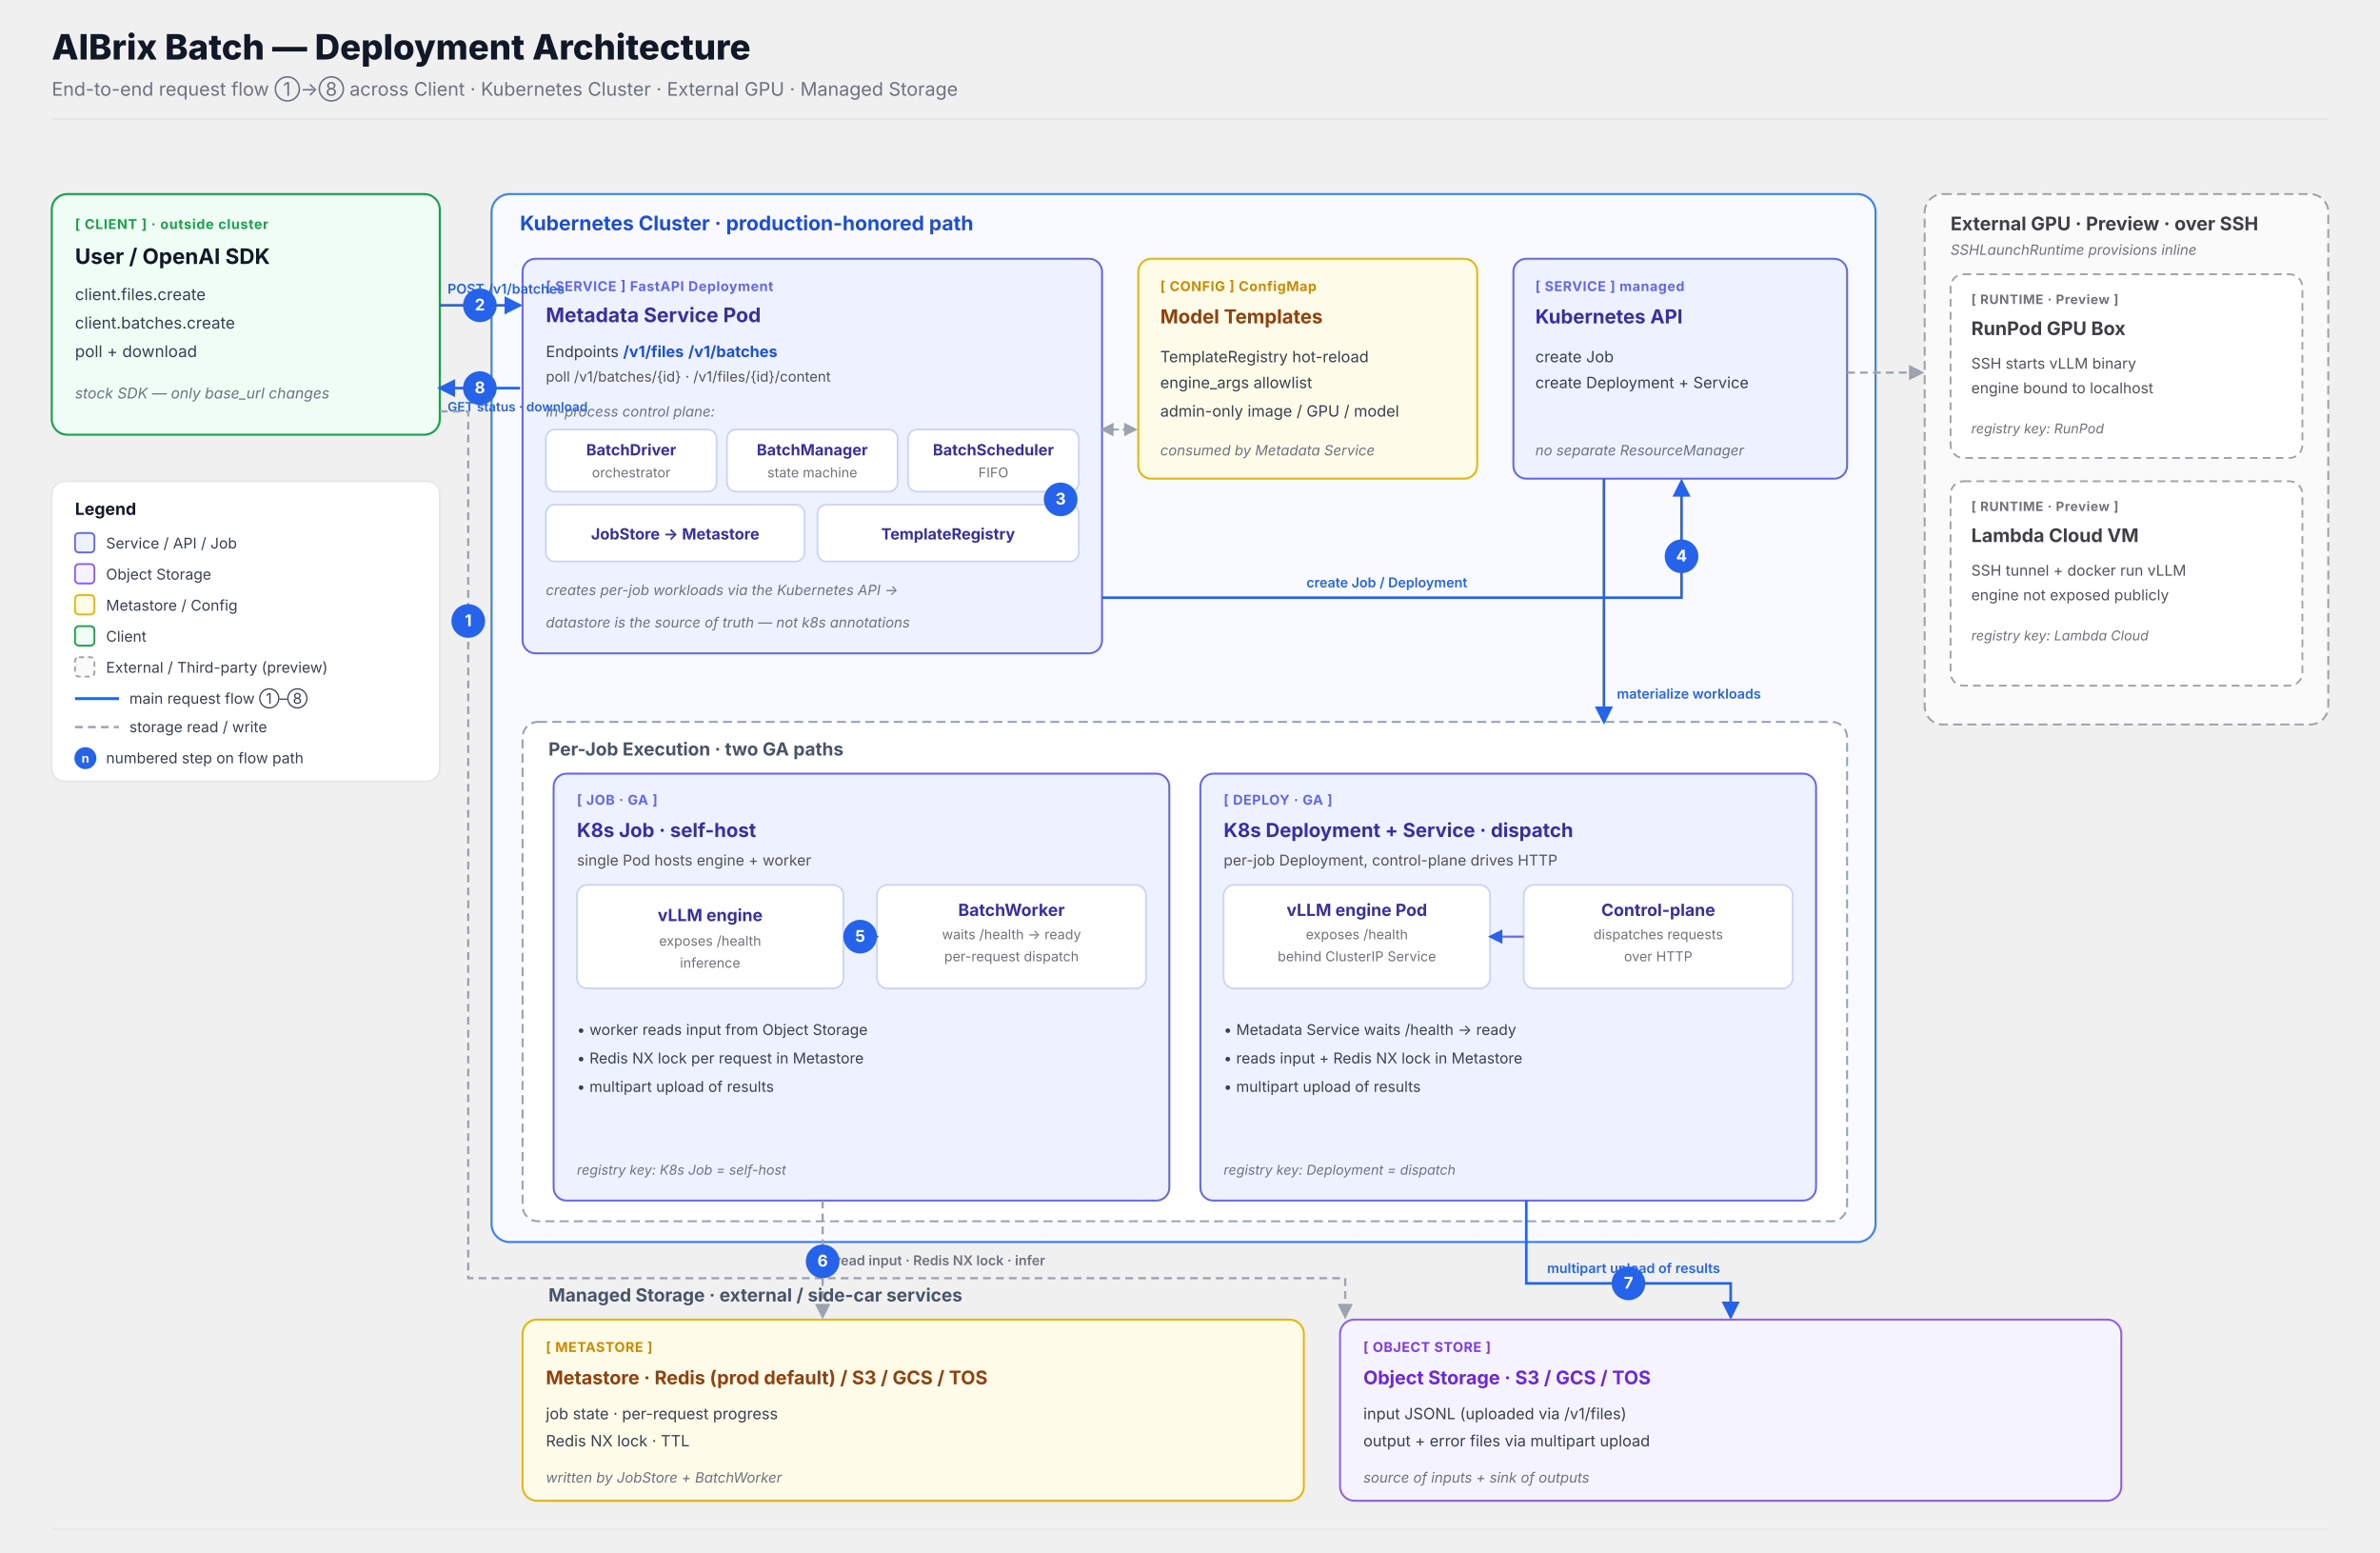
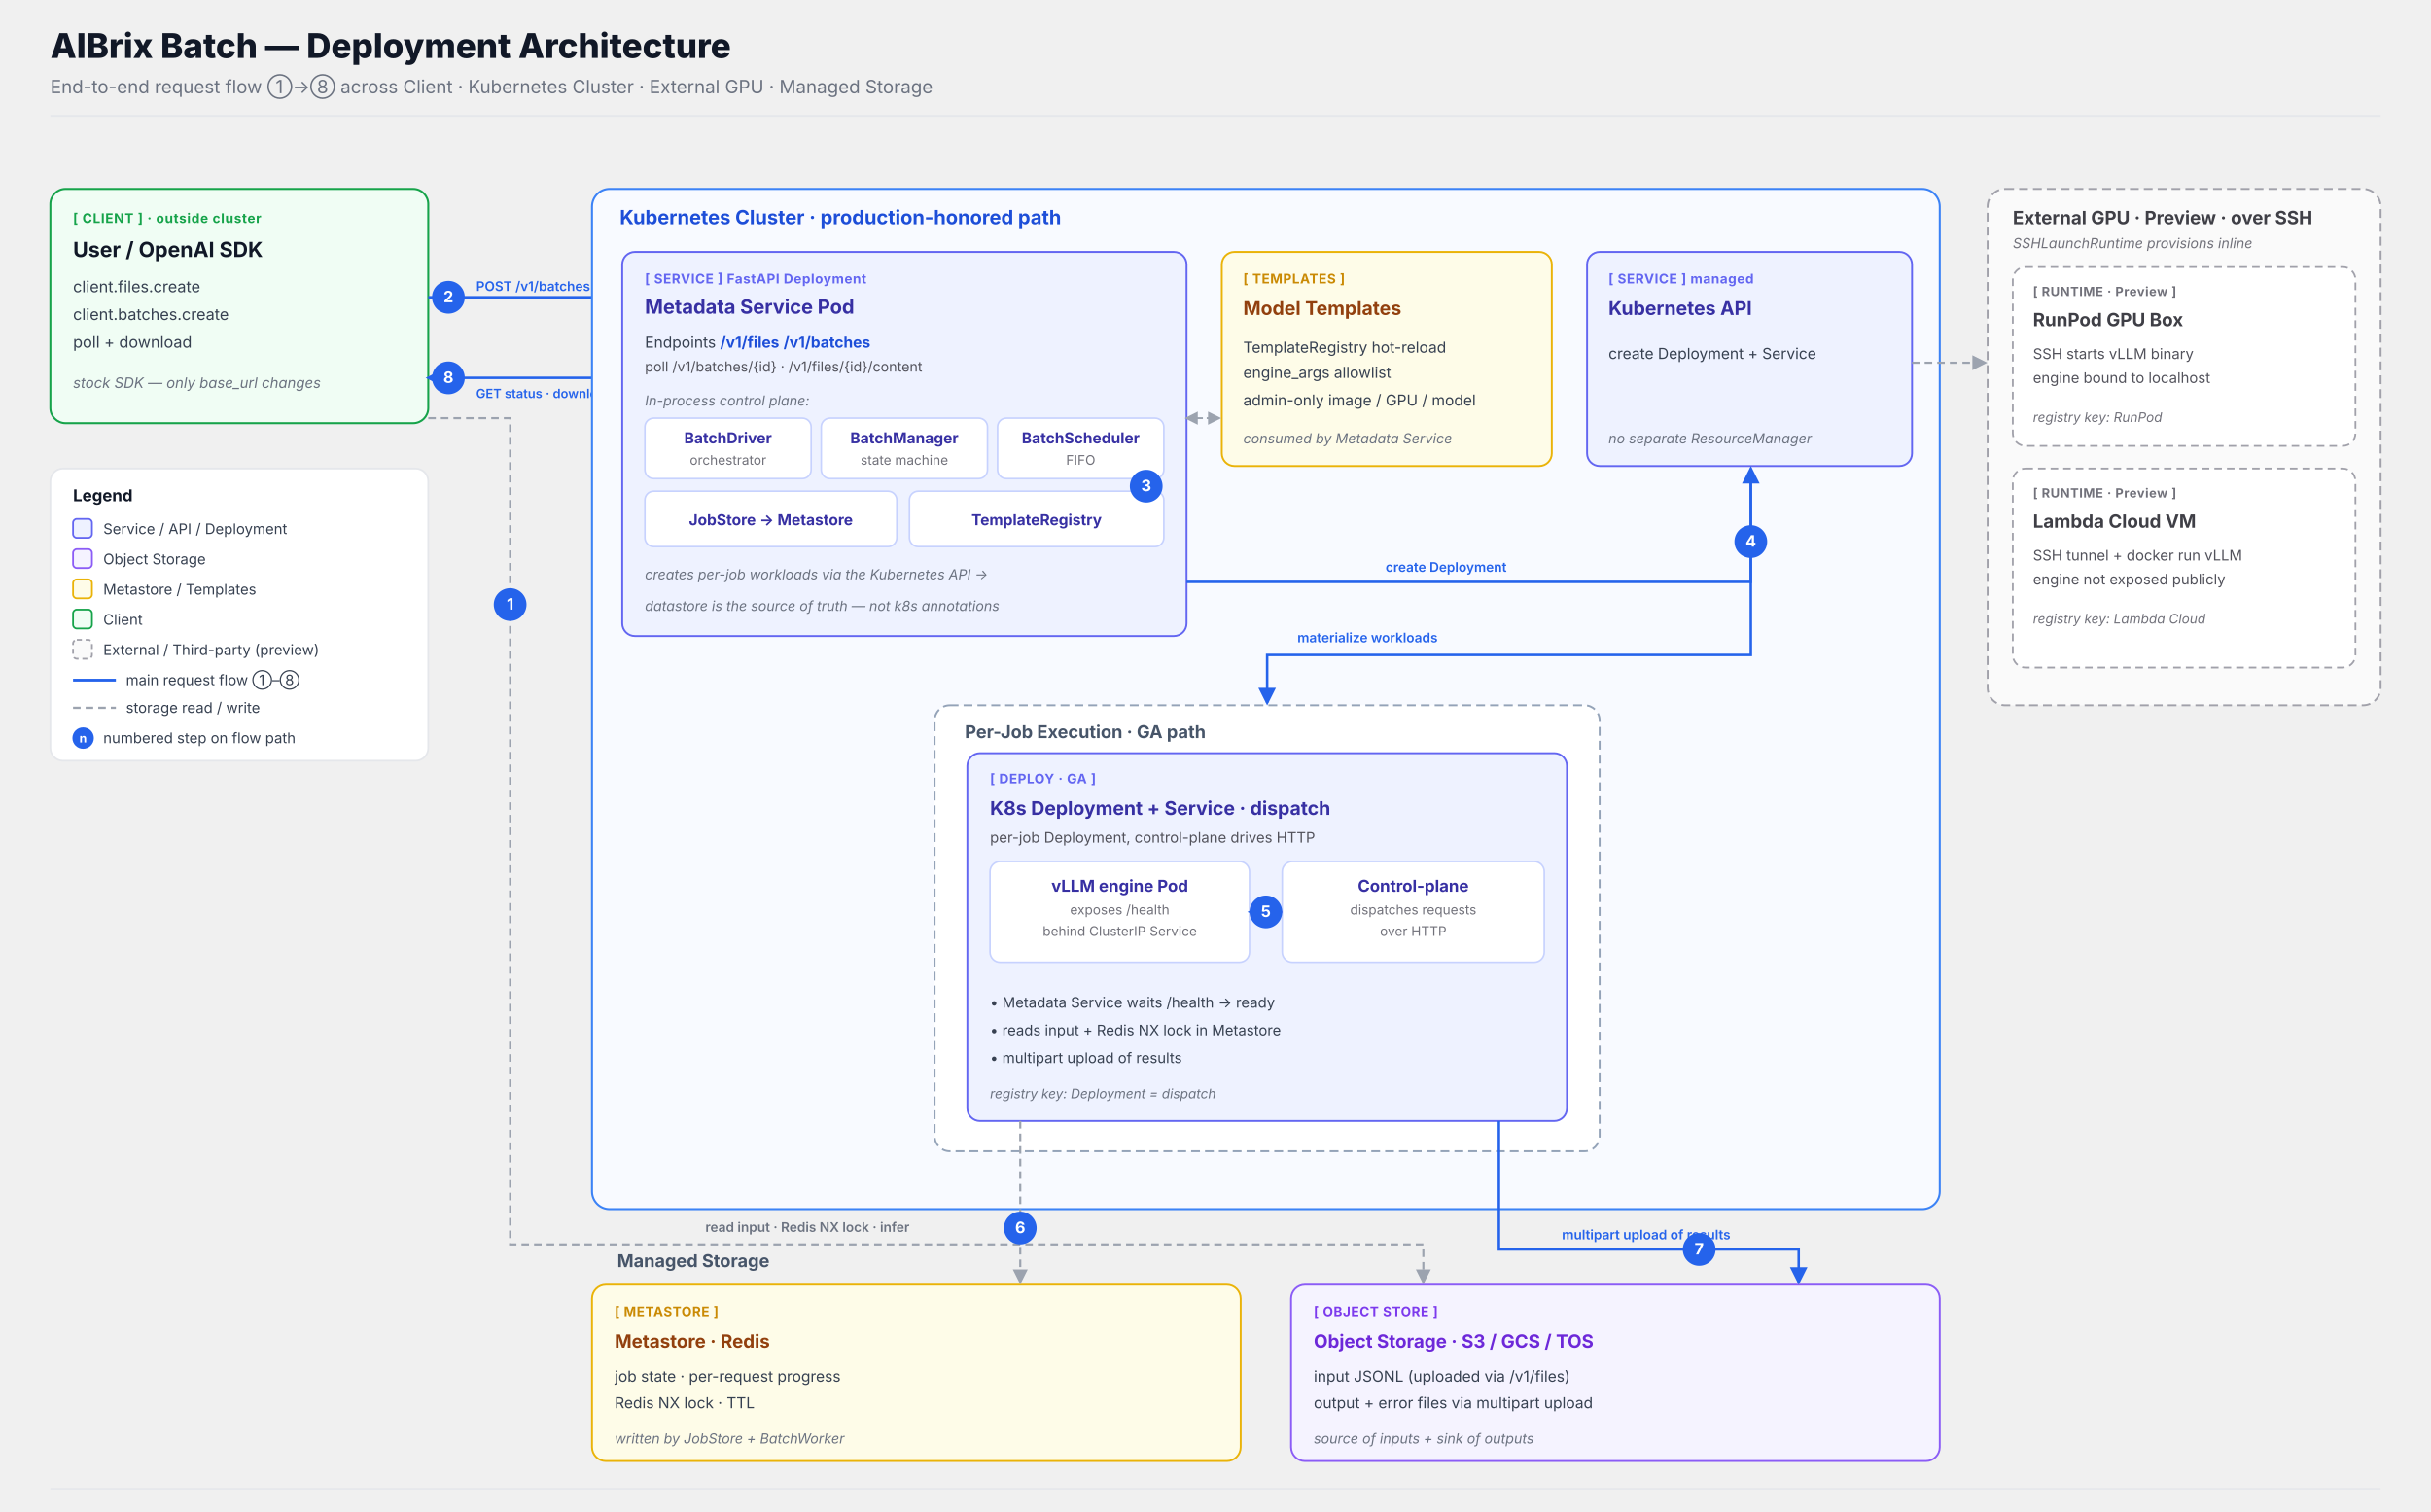
- <svg xmlns="http://www.w3.org/2000/svg" viewBox="0 0 1840 1200" role="img" font-family="ui-sans-serif, system-ui, -apple-system, Segoe UI, sans-serif">
+ <svg xmlns="http://www.w3.org/2000/svg" viewBox="0 0 1930 1200" role="img" font-family="ui-sans-serif, system-ui, -apple-system, Segoe UI, sans-serif">
  <defs>
    <marker id="mb" viewBox="0 0 10 10" refX="8.5" refY="5" markerWidth="7" markerHeight="7" orient="auto-start-reverse">
      <path d="M0,0 L10,5 L0,10 z" fill="#2563eb" />
    </marker>
    <marker id="mg" viewBox="0 0 10 10" refX="8.5" refY="5" markerWidth="7" markerHeight="7" orient="auto-start-reverse">
      <path d="M0,0 L10,5 L0,10 z" fill="#9ca3af" />
    </marker>
  </defs>
  <text x="40" y="46" font-size="27" font-weight="800" fill="#111827">AIBrix Batch — Deployment Architecture</text>
  <text x="40" y="74" font-size="14.5" fill="#6b7280">End-to-end request flow ①→⑧ across Client · Kubernetes Cluster · External GPU · Managed Storage</text>
-   <line x1="40" y1="92" x2="1800" y2="92" stroke="#e5e7eb" stroke-width="1.5" />
-   <rect x="380" y="150" width="1070" height="810" rx="14" fill="#f8faff" stroke="#3b82f6" stroke-width="1.6" />
-   <text x="402" y="178" font-size="15.5" font-weight="700" fill="#1d4ed8">Kubernetes Cluster · production-honored path</text>
-   <rect x="1488" y="150" width="312" height="410" rx="14" fill="#fafafa" stroke="#a1a1aa" stroke-width="1.5" stroke-dasharray="7 4" />
-   <text x="1508" y="178" font-size="14.5" font-weight="700" fill="#3f3f46">External GPU · Preview · over SSH</text>
-   <text x="1508" y="197" font-size="11" font-style="italic" fill="#71717a">SSHLaunchRuntime provisions inline</text>
+   <line x1="40" y1="92" x2="1890" y2="92" stroke="#e5e7eb" stroke-width="1.5" />
  <rect x="40" y="150" width="300" height="186" rx="12" fill="#f0fdf4" stroke="#16a34a" stroke-width="1.6" />
  <text x="58" y="177" font-size="10.5" font-weight="700" letter-spacing="0.5" fill="#16a34a">[ CLIENT ] · outside cluster</text>
  <text x="58" y="204" font-size="16.5" font-weight="700" fill="#111827">User / OpenAI SDK</text>
  <text x="58" y="232" font-size="12.5" fill="#374151">client.files.create</text>
  <text x="58" y="254" font-size="12.5" fill="#374151">client.batches.create</text>
  <text x="58" y="276" font-size="12.5" fill="#374151">poll + download</text>
  <text x="58" y="308" font-size="11.5" font-style="italic" fill="#6b7280">stock SDK — only base_url changes</text>
-   <rect x="404" y="200" width="448" height="305" rx="10" fill="#eef2ff" stroke="#6366f1" stroke-width="1.5" />
-   <text x="422" y="225" font-size="10.5" font-weight="700" letter-spacing="0.4" fill="#6366f1">[ SERVICE ] FastAPI Deployment</text>
-   <text x="422" y="249" font-size="15.5" font-weight="700" fill="#3730a3">Metadata Service Pod</text>
-   <text x="422" y="276" font-size="12" fill="#374151">Endpoints  <tspan font-weight="700" fill="#1d4ed8">/v1/files</tspan>
-     <tspan font-weight="700" fill="#1d4ed8">/v1/batches</tspan>
-   </text>
-   <text x="422" y="295" font-size="11" fill="#52525b">poll /v1/batches/{id} · /v1/files/{id}/content</text>
-   <text x="422" y="322" font-size="11" font-style="italic" fill="#6b7280">In-process control plane:</text>
-   <rect x="422" y="332" width="132" height="48" rx="7" fill="#ffffff" stroke="#c7d2fe" stroke-width="1.3" />
-   <text x="488" y="352" text-anchor="middle" font-size="12" font-weight="700" fill="#3730a3">BatchDriver</text>
-   <text x="488" y="369" text-anchor="middle" font-size="10.5" fill="#71717a">orchestrator</text>
-   <rect x="562" y="332" width="132" height="48" rx="7" fill="#ffffff" stroke="#c7d2fe" stroke-width="1.3" />
-   <text x="628" y="352" text-anchor="middle" font-size="12" font-weight="700" fill="#3730a3">BatchManager</text>
-   <text x="628" y="369" text-anchor="middle" font-size="10.5" fill="#71717a">state machine</text>
-   <rect x="702" y="332" width="132" height="48" rx="7" fill="#ffffff" stroke="#c7d2fe" stroke-width="1.3" />
-   <text x="768" y="352" text-anchor="middle" font-size="12" font-weight="700" fill="#3730a3">BatchScheduler</text>
-   <text x="768" y="369" text-anchor="middle" font-size="10.5" fill="#71717a">FIFO</text>
-   <rect x="422" y="390" width="200" height="44" rx="7" fill="#ffffff" stroke="#c7d2fe" stroke-width="1.3" />
-   <text x="522" y="417" text-anchor="middle" font-size="12" font-weight="700" fill="#3730a3">JobStore → Metastore</text>
-   <rect x="632" y="390" width="202" height="44" rx="7" fill="#ffffff" stroke="#c7d2fe" stroke-width="1.3" />
-   <text x="733" y="417" text-anchor="middle" font-size="12" font-weight="700" fill="#3730a3">TemplateRegistry</text>
-   <text x="422" y="460" font-size="11" font-style="italic" fill="#6b7280">creates per-job workloads via the Kubernetes API →</text>
-   <text x="422" y="485" font-size="11" font-style="italic" fill="#6b7280">datastore is the source of truth — not k8s annotations</text>
-   <rect x="880" y="200" width="262" height="170" rx="10" fill="#fefce8" stroke="#eab308" stroke-width="1.5" />
-   <text x="897" y="225" font-size="10.5" font-weight="700" letter-spacing="0.4" fill="#ca8a04">[ CONFIG ] ConfigMap</text>
-   <text x="897" y="250" font-size="15" font-weight="700" fill="#92400e">Model Templates</text>
-   <text x="897" y="280" font-size="12" fill="#374151">TemplateRegistry hot-reload</text>
-   <text x="897" y="300" font-size="12" fill="#374151">engine_args allowlist</text>
-   <text x="897" y="322" font-size="12" fill="#374151">admin-only image / GPU / model</text>
-   <text x="897" y="352" font-size="11" font-style="italic" fill="#6b7280">consumed by Metadata Service</text>
-   <rect x="1170" y="200" width="258" height="170" rx="10" fill="#eef2ff" stroke="#6366f1" stroke-width="1.5" />
-   <text x="1187" y="225" font-size="10.5" font-weight="700" letter-spacing="0.4" fill="#6366f1">[ SERVICE ] managed</text>
-   <text x="1187" y="250" font-size="15" font-weight="700" fill="#3730a3">Kubernetes API</text>
-   <text x="1187" y="280" font-size="12" fill="#374151">create Job</text>
-   <text x="1187" y="300" font-size="12" fill="#374151">create Deployment + Service</text>
-   <text x="1187" y="352" font-size="11" font-style="italic" fill="#6b7280">no separate ResourceManager</text>
-   <rect x="1508" y="212" width="272" height="142" rx="10" fill="#ffffff" stroke="#a1a1aa" stroke-width="1.4" stroke-dasharray="6 4" />
-   <text x="1524" y="235" font-size="10" font-weight="700" letter-spacing="0.4" fill="#71717a">[ RUNTIME · Preview ]</text>
-   <text x="1524" y="259" font-size="14.5" font-weight="700" fill="#3f3f46">RunPod GPU Box</text>
-   <text x="1524" y="285" font-size="11.5" fill="#52525b">SSH starts vLLM binary</text>
-   <text x="1524" y="304" font-size="11.5" fill="#52525b">engine bound to localhost</text>
-   <text x="1524" y="335" font-size="10.5" font-style="italic" fill="#71717a">registry key: RunPod</text>
-   <rect x="1508" y="372" width="272" height="158" rx="10" fill="#ffffff" stroke="#a1a1aa" stroke-width="1.4" stroke-dasharray="6 4" />
-   <text x="1524" y="395" font-size="10" font-weight="700" letter-spacing="0.4" fill="#71717a">[ RUNTIME · Preview ]</text>
-   <text x="1524" y="419" font-size="14.5" font-weight="700" fill="#3f3f46">Lambda Cloud VM</text>
-   <text x="1524" y="445" font-size="11.5" fill="#52525b">SSH tunnel + docker run vLLM</text>
-   <text x="1524" y="464" font-size="11.5" fill="#52525b">engine not exposed publicly</text>
-   <text x="1524" y="495" font-size="10.5" font-style="italic" fill="#71717a">registry key: Lambda Cloud</text>
-   <rect x="404" y="558" width="1024" height="386" rx="12" fill="#ffffff" stroke="#94a3b8" stroke-width="1.5" stroke-dasharray="7 4" />
-   <text x="424" y="584" font-size="14" font-weight="700" fill="#475569">Per-Job Execution · two GA paths</text>
-   <rect x="428" y="598" width="476" height="330" rx="10" fill="#eef2ff" stroke="#6366f1" stroke-width="1.5" />
-   <text x="446" y="622" font-size="10.5" font-weight="700" letter-spacing="0.4" fill="#6366f1">[ JOB · GA ]</text>
-   <text x="446" y="647" font-size="15" font-weight="700" fill="#3730a3">K8s Job · self-host</text>
-   <text x="446" y="669" font-size="11.5" fill="#52525b">single Pod hosts engine + worker</text>
-   <rect x="446" y="684" width="206" height="80" rx="8" fill="#ffffff" stroke="#c7d2fe" stroke-width="1.3" />
-   <text x="549" y="712" text-anchor="middle" font-size="13" font-weight="700" fill="#3730a3">vLLM engine</text>
-   <text x="549" y="731" text-anchor="middle" font-size="10.5" fill="#71717a">exposes /health</text>
-   <text x="549" y="748" text-anchor="middle" font-size="10.5" fill="#71717a">inference</text>
-   <rect x="678" y="684" width="208" height="80" rx="8" fill="#ffffff" stroke="#c7d2fe" stroke-width="1.3" />
-   <text x="782" y="708" text-anchor="middle" font-size="13" font-weight="700" fill="#3730a3">BatchWorker</text>
-   <text x="782" y="726" text-anchor="middle" font-size="10.5" fill="#71717a">waits /health → ready</text>
-   <text x="782" y="743" text-anchor="middle" font-size="10.5" fill="#71717a">per-request dispatch</text>
-   <path d="M652,724 H678" fill="none" stroke="#6366f1" stroke-width="1.6" marker-end="url(#mb)" />
-   <text x="446" y="800" font-size="11.5" fill="#374151">•  worker reads input from Object Storage</text>
-   <text x="446" y="822" font-size="11.5" fill="#374151">•  Redis NX lock per request in Metastore</text>
-   <text x="446" y="844" font-size="11.5" fill="#374151">•  multipart upload of results</text>
-   <text x="446" y="908" font-size="10.5" font-style="italic" fill="#6b7280">registry key: K8s Job = self-host</text>
-   <rect x="928" y="598" width="476" height="330" rx="10" fill="#eef2ff" stroke="#6366f1" stroke-width="1.5" />
-   <text x="946" y="622" font-size="10.5" font-weight="700" letter-spacing="0.4" fill="#6366f1">[ DEPLOY · GA ]</text>
-   <text x="946" y="647" font-size="15" font-weight="700" fill="#3730a3">K8s Deployment + Service · dispatch</text>
-   <text x="946" y="669" font-size="11.5" fill="#52525b">per-job Deployment, control-plane drives HTTP</text>
-   <rect x="946" y="684" width="206" height="80" rx="8" fill="#ffffff" stroke="#c7d2fe" stroke-width="1.3" />
-   <text x="1049" y="708" text-anchor="middle" font-size="13" font-weight="700" fill="#3730a3">vLLM engine Pod</text>
-   <text x="1049" y="726" text-anchor="middle" font-size="10.5" fill="#71717a">exposes /health</text>
-   <text x="1049" y="743" text-anchor="middle" font-size="10.5" fill="#71717a">behind ClusterIP Service</text>
-   <rect x="1178" y="684" width="208" height="80" rx="8" fill="#ffffff" stroke="#c7d2fe" stroke-width="1.3" />
-   <text x="1282" y="708" text-anchor="middle" font-size="13" font-weight="700" fill="#3730a3">Control-plane</text>
-   <text x="1282" y="726" text-anchor="middle" font-size="10.5" fill="#71717a">dispatches requests</text>
-   <text x="1282" y="743" text-anchor="middle" font-size="10.5" fill="#71717a">over HTTP</text>
-   <path d="M1178,724 H1152" fill="none" stroke="#6366f1" stroke-width="1.6" marker-end="url(#mb)" />
-   <text x="946" y="800" font-size="11.5" fill="#374151">•  Metadata Service waits /health → ready</text>
-   <text x="946" y="822" font-size="11.5" fill="#374151">•  reads input + Redis NX lock in Metastore</text>
-   <text x="946" y="844" font-size="11.5" fill="#374151">•  multipart upload of results</text>
-   <text x="946" y="908" font-size="10.5" font-style="italic" fill="#6b7280">registry key: Deployment = dispatch</text>
-   <text x="424" y="1006" font-size="14" font-weight="700" fill="#475569">Managed Storage · external / side-car services</text>
-   <rect x="404" y="1020" width="604" height="140" rx="11" fill="#fefce8" stroke="#eab308" stroke-width="1.5" />
-   <text x="422" y="1045" font-size="10.5" font-weight="700" letter-spacing="0.4" fill="#ca8a04">[ METASTORE ]</text>
-   <text x="422" y="1070" font-size="14.5" font-weight="700" fill="#92400e">Metastore · Redis (prod default) / S3 / GCS / TOS</text>
-   <text x="422" y="1097" font-size="12" fill="#374151">job state  ·  per-request progress</text>
-   <text x="422" y="1118" font-size="12" fill="#374151">Redis NX lock  ·  TTL</text>
-   <text x="422" y="1146" font-size="11" font-style="italic" fill="#6b7280">written by JobStore + BatchWorker</text>
-   <rect x="1036" y="1020" width="604" height="140" rx="11" fill="#f5f3ff" stroke="#8b5cf6" stroke-width="1.5" />
-   <text x="1054" y="1045" font-size="10.5" font-weight="700" letter-spacing="0.4" fill="#7c3aed">[ OBJECT STORE ]</text>
-   <text x="1054" y="1070" font-size="14.5" font-weight="700" fill="#6d28d9">Object Storage · S3 / GCS / TOS</text>
-   <text x="1054" y="1097" font-size="12" fill="#374151">input JSONL (uploaded via /v1/files)</text>
-   <text x="1054" y="1118" font-size="12" fill="#374151">output + error files via multipart upload</text>
-   <text x="1054" y="1146" font-size="11" font-style="italic" fill="#6b7280">source of inputs + sink of outputs</text>
-   <path d="M340,236 H402" fill="none" stroke="#2563eb" stroke-width="2" marker-end="url(#mb)" />
-   <text x="346" y="227" font-size="10.5" font-weight="600" fill="#2563eb">POST /v1/batches</text>
-   <path d="M402,300 H340" fill="none" stroke="#2563eb" stroke-width="2" marker-end="url(#mb)" />
-   <text x="346" y="318" font-size="10" font-weight="600" fill="#2563eb">GET status · download</text>
-   <path d="M340,318 H362 V988 H1040 V1018" fill="none" stroke="#9ca3af" stroke-width="1.7" stroke-dasharray="6 4" marker-end="url(#mg)" />
-   <path d="M852,332 H878" fill="none" stroke="#9ca3af" stroke-width="1.5" stroke-dasharray="5 3" marker-end="url(#mg)" marker-start="url(#mg)" />
-   <path d="M852,462 H1300 V372" fill="none" stroke="#2563eb" stroke-width="2" marker-end="url(#mb)" />
-   <text x="1010" y="454" font-size="10.5" font-weight="600" fill="#2563eb">create Job / Deployment</text>
-   <path d="M1240,370 V558" fill="none" stroke="#2563eb" stroke-width="2" marker-end="url(#mb)" />
-   <text x="1250" y="540" font-size="10.5" font-weight="600" fill="#2563eb">materialize workloads</text>
-   <path d="M1428,288 H1486" fill="none" stroke="#9ca3af" stroke-width="1.7" stroke-dasharray="6 4" marker-end="url(#mg)" />
-   <path d="M636,928 V1018" fill="none" stroke="#9ca3af" stroke-width="1.7" stroke-dasharray="6 4" marker-end="url(#mg)" />
-   <text x="646" y="978" font-size="10.5" font-weight="600" fill="#6b7280">read input · Redis NX lock · infer</text>
-   <path d="M1180,928 V992 H1338 V1018" fill="none" stroke="#2563eb" stroke-width="2" marker-end="url(#mb)" />
-   <text x="1196" y="984" font-size="10.5" font-weight="600" fill="#2563eb">multipart upload of results</text>
-   <g font-size="12.5" font-weight="700" fill="#ffffff" text-anchor="middle">
-     <circle cx="371" cy="236" r="13" fill="#2563eb" />
-     <text x="371" y="240">2</text>
-     <circle cx="371" cy="300" r="13" fill="#2563eb" />
-     <text x="371" y="304">8</text>
-     <circle cx="362" cy="480" r="13" fill="#2563eb" />
-     <text x="362" y="484">1</text>
-     <circle cx="820" cy="386" r="13" fill="#2563eb" />
-     <text x="820" y="390">3</text>
-     <circle cx="1300" cy="430" r="13" fill="#2563eb" />
-     <text x="1300" y="434">4</text>
-     <circle cx="665" cy="724" r="13" fill="#2563eb" />
-     <text x="665" y="728">5</text>
-     <circle cx="636" cy="975" r="13" fill="#2563eb" />
-     <text x="636" y="979">6</text>
-     <circle cx="1259" cy="992" r="13" fill="#2563eb" />
-     <text x="1259" y="996">7</text>
-   </g>
  <rect x="40" y="372" width="300" height="232" rx="10" fill="#ffffff" stroke="#e5e7eb" stroke-width="1.4" />
  <text x="58" y="398" font-size="13" font-weight="700" fill="#111827">Legend</text>
  <rect x="58" y="412" width="15" height="15" rx="3" fill="#eef2ff" stroke="#6366f1" stroke-width="1.4" />
-   <text x="82" y="424" font-size="11.5" fill="#374151">Service / API / Job</text>
+   <text x="82" y="424" font-size="11.5" fill="#374151">Service / API / Deployment</text>
  <rect x="58" y="436" width="15" height="15" rx="3" fill="#f5f3ff" stroke="#8b5cf6" stroke-width="1.4" />
  <text x="82" y="448" font-size="11.5" fill="#374151">Object Storage</text>
  <rect x="58" y="460" width="15" height="15" rx="3" fill="#fefce8" stroke="#eab308" stroke-width="1.4" />
-   <text x="82" y="472" font-size="11.5" fill="#374151">Metastore / Config</text>
+   <text x="82" y="472" font-size="11.5" fill="#374151">Metastore / Templates</text>
  <rect x="58" y="484" width="15" height="15" rx="3" fill="#f0fdf4" stroke="#16a34a" stroke-width="1.4" />
  <text x="82" y="496" font-size="11.5" fill="#374151">Client</text>
  <rect x="58" y="508" width="15" height="15" rx="3" fill="#fafafa" stroke="#a1a1aa" stroke-width="1.4" stroke-dasharray="4 3" />
  <text x="82" y="520" font-size="11.5" fill="#374151">External / Third-party (preview)</text>
  <line x1="58" y1="540" x2="92" y2="540" stroke="#2563eb" stroke-width="2.2" />
  <text x="100" y="544" font-size="11.5" fill="#374151">main request flow ①–⑧</text>
  <line x1="58" y1="562" x2="92" y2="562" stroke="#9ca3af" stroke-width="1.8" stroke-dasharray="6 4" />
  <text x="100" y="566" font-size="11.5" fill="#374151">storage read / write</text>
  <circle cx="66" cy="586" r="8.5" fill="#2563eb" />
  <text x="66" y="589.5" font-size="9.5" font-weight="700" fill="#ffffff" text-anchor="middle">n</text>
  <text x="82" y="590" font-size="11.5" fill="#374151">numbered step on flow path</text>
-   <line x1="40" y1="1182" x2="1800" y2="1182" stroke="#e5e7eb" stroke-width="1.2" />
+   <path d="M340,236 H494" fill="none" stroke="#2563eb" stroke-width="2" marker-end="url(#mb)" />
+   <text x="378" y="231" font-size="10.5" font-weight="600" fill="#2563eb">POST /v1/batches</text>
+   <path d="M494,300 H340" fill="none" stroke="#2563eb" stroke-width="2" marker-end="url(#mb)" />
+   <text x="378" y="316" font-size="10" font-weight="600" fill="#2563eb">GET status · download</text>
+   <path d="M340,332 H405 V988 H1130 V1018" fill="none" stroke="#9ca3af" stroke-width="1.7" stroke-dasharray="6 4" marker-end="url(#mg)" />
+   <g font-size="12.5" font-weight="700" fill="#ffffff" text-anchor="middle">
+     <circle cx="356" cy="236" r="13" fill="#2563eb" />
+     <text x="356" y="240">2</text>
+     <circle cx="356" cy="300" r="13" fill="#2563eb" />
+     <text x="356" y="304">8</text>
+     <circle cx="405" cy="480" r="13" fill="#2563eb" />
+     <text x="405" y="484">1</text>
+   </g>
+   <line x1="40" y1="1182" x2="1890" y2="1182" stroke="#e5e7eb" stroke-width="1.2" />
+   <g transform="translate(90,0)">
+     <rect x="380" y="150" width="1070" height="810" rx="14" fill="#f8faff" stroke="#3b82f6" stroke-width="1.6" />
+     <text x="402" y="178" font-size="15.5" font-weight="700" fill="#1d4ed8">Kubernetes Cluster · production-honored path</text>
+     <rect x="1488" y="150" width="312" height="410" rx="14" fill="#fafafa" stroke="#a1a1aa" stroke-width="1.5" stroke-dasharray="7 4" />
+     <text x="1508" y="178" font-size="14.5" font-weight="700" fill="#3f3f46">External GPU · Preview · over SSH</text>
+     <text x="1508" y="197" font-size="11" font-style="italic" fill="#71717a">SSHLaunchRuntime provisions inline</text>
+     <rect x="404" y="200" width="448" height="305" rx="10" fill="#eef2ff" stroke="#6366f1" stroke-width="1.5" />
+     <text x="422" y="225" font-size="10.5" font-weight="700" letter-spacing="0.4" fill="#6366f1">[ SERVICE ] FastAPI Deployment</text>
+     <text x="422" y="249" font-size="15.5" font-weight="700" fill="#3730a3">Metadata Service Pod</text>
+     <text x="422" y="276" font-size="12" fill="#374151">Endpoints  <tspan font-weight="700" fill="#1d4ed8">/v1/files</tspan>
+       <tspan font-weight="700" fill="#1d4ed8">/v1/batches</tspan>
+     </text>
+     <text x="422" y="295" font-size="11" fill="#52525b">poll /v1/batches/{id} · /v1/files/{id}/content</text>
+     <text x="422" y="322" font-size="11" font-style="italic" fill="#6b7280">In-process control plane:</text>
+     <rect x="422" y="332" width="132" height="48" rx="7" fill="#ffffff" stroke="#c7d2fe" stroke-width="1.3" />
+     <text x="488" y="352" text-anchor="middle" font-size="12" font-weight="700" fill="#3730a3">BatchDriver</text>
+     <text x="488" y="369" text-anchor="middle" font-size="10.5" fill="#71717a">orchestrator</text>
+     <rect x="562" y="332" width="132" height="48" rx="7" fill="#ffffff" stroke="#c7d2fe" stroke-width="1.3" />
+     <text x="628" y="352" text-anchor="middle" font-size="12" font-weight="700" fill="#3730a3">BatchManager</text>
+     <text x="628" y="369" text-anchor="middle" font-size="10.5" fill="#71717a">state machine</text>
+     <rect x="702" y="332" width="132" height="48" rx="7" fill="#ffffff" stroke="#c7d2fe" stroke-width="1.3" />
+     <text x="768" y="352" text-anchor="middle" font-size="12" font-weight="700" fill="#3730a3">BatchScheduler</text>
+     <text x="768" y="369" text-anchor="middle" font-size="10.5" fill="#71717a">FIFO</text>
+     <rect x="422" y="390" width="200" height="44" rx="7" fill="#ffffff" stroke="#c7d2fe" stroke-width="1.3" />
+     <text x="522" y="417" text-anchor="middle" font-size="12" font-weight="700" fill="#3730a3">JobStore → Metastore</text>
+     <rect x="632" y="390" width="202" height="44" rx="7" fill="#ffffff" stroke="#c7d2fe" stroke-width="1.3" />
+     <text x="733" y="417" text-anchor="middle" font-size="12" font-weight="700" fill="#3730a3">TemplateRegistry</text>
+     <text x="422" y="460" font-size="11" font-style="italic" fill="#6b7280">creates per-job workloads via the Kubernetes API →</text>
+     <text x="422" y="485" font-size="11" font-style="italic" fill="#6b7280">datastore is the source of truth — not k8s annotations</text>
+     <rect x="880" y="200" width="262" height="170" rx="10" fill="#fefce8" stroke="#eab308" stroke-width="1.5" />
+     <text x="897" y="225" font-size="10.5" font-weight="700" letter-spacing="0.4" fill="#ca8a04">[ TEMPLATES ]</text>
+     <text x="897" y="250" font-size="15" font-weight="700" fill="#92400e">Model Templates</text>
+     <text x="897" y="280" font-size="12" fill="#374151">TemplateRegistry hot-reload</text>
+     <text x="897" y="300" font-size="12" fill="#374151">engine_args allowlist</text>
+     <text x="897" y="322" font-size="12" fill="#374151">admin-only image / GPU / model</text>
+     <text x="897" y="352" font-size="11" font-style="italic" fill="#6b7280">consumed by Metadata Service</text>
+     <rect x="1170" y="200" width="258" height="170" rx="10" fill="#eef2ff" stroke="#6366f1" stroke-width="1.5" />
+     <text x="1187" y="225" font-size="10.5" font-weight="700" letter-spacing="0.4" fill="#6366f1">[ SERVICE ] managed</text>
+     <text x="1187" y="250" font-size="15" font-weight="700" fill="#3730a3">Kubernetes API</text>
+     <text x="1187" y="285" font-size="12" fill="#374151">create Deployment + Service</text>
+     <text x="1187" y="352" font-size="11" font-style="italic" fill="#6b7280">no separate ResourceManager</text>
+     <rect x="652" y="560" width="528" height="354" rx="12" fill="#ffffff" stroke="#94a3b8" stroke-width="1.5" stroke-dasharray="7 4" />
+     <text x="676" y="586" font-size="14" font-weight="700" fill="#475569">Per-Job Execution · GA path</text>
+     <rect x="678" y="598" width="476" height="292" rx="10" fill="#eef2ff" stroke="#6366f1" stroke-width="1.5" />
+     <text x="696" y="622" font-size="10.5" font-weight="700" letter-spacing="0.4" fill="#6366f1">[ DEPLOY · GA ]</text>
+     <text x="696" y="647" font-size="15" font-weight="700" fill="#3730a3">K8s Deployment + Service · dispatch</text>
+     <text x="696" y="669" font-size="11.5" fill="#52525b">per-job Deployment, control-plane drives HTTP</text>
+     <rect x="696" y="684" width="206" height="80" rx="8" fill="#ffffff" stroke="#c7d2fe" stroke-width="1.3" />
+     <text x="799" y="708" text-anchor="middle" font-size="13" font-weight="700" fill="#3730a3">vLLM engine Pod</text>
+     <text x="799" y="726" text-anchor="middle" font-size="10.5" fill="#71717a">exposes /health</text>
+     <text x="799" y="743" text-anchor="middle" font-size="10.5" fill="#71717a">behind ClusterIP Service</text>
+     <rect x="928" y="684" width="208" height="80" rx="8" fill="#ffffff" stroke="#c7d2fe" stroke-width="1.3" />
+     <text x="1032" y="708" text-anchor="middle" font-size="13" font-weight="700" fill="#3730a3">Control-plane</text>
+     <text x="1032" y="726" text-anchor="middle" font-size="10.5" fill="#71717a">dispatches requests</text>
+     <text x="1032" y="743" text-anchor="middle" font-size="10.5" fill="#71717a">over HTTP</text>
+     <path d="M928,724 H902" fill="none" stroke="#6366f1" stroke-width="1.6" marker-end="url(#mb)" />
+     <text x="696" y="800" font-size="11.5" fill="#374151">•  Metadata Service waits /health → ready</text>
+     <text x="696" y="822" font-size="11.5" fill="#374151">•  reads input + Redis NX lock in Metastore</text>
+     <text x="696" y="844" font-size="11.5" fill="#374151">•  multipart upload of results</text>
+     <text x="696" y="872" font-size="10.5" font-style="italic" fill="#6b7280">registry key: Deployment = dispatch</text>
+     <rect x="1508" y="212" width="272" height="142" rx="10" fill="#ffffff" stroke="#a1a1aa" stroke-width="1.4" stroke-dasharray="6 4" />
+     <text x="1524" y="235" font-size="10" font-weight="700" letter-spacing="0.4" fill="#71717a">[ RUNTIME · Preview ]</text>
+     <text x="1524" y="259" font-size="14.5" font-weight="700" fill="#3f3f46">RunPod GPU Box</text>
+     <text x="1524" y="285" font-size="11.5" fill="#52525b">SSH starts vLLM binary</text>
+     <text x="1524" y="304" font-size="11.5" fill="#52525b">engine bound to localhost</text>
+     <text x="1524" y="335" font-size="10.5" font-style="italic" fill="#71717a">registry key: RunPod</text>
+     <rect x="1508" y="372" width="272" height="158" rx="10" fill="#ffffff" stroke="#a1a1aa" stroke-width="1.4" stroke-dasharray="6 4" />
+     <text x="1524" y="395" font-size="10" font-weight="700" letter-spacing="0.4" fill="#71717a">[ RUNTIME · Preview ]</text>
+     <text x="1524" y="419" font-size="14.5" font-weight="700" fill="#3f3f46">Lambda Cloud VM</text>
+     <text x="1524" y="445" font-size="11.5" fill="#52525b">SSH tunnel + docker run vLLM</text>
+     <text x="1524" y="464" font-size="11.5" fill="#52525b">engine not exposed publicly</text>
+     <text x="1524" y="495" font-size="10.5" font-style="italic" fill="#71717a">registry key: Lambda Cloud</text>
+     <text x="400" y="1006" font-size="14" font-weight="700" fill="#475569">Managed Storage</text>
+     <rect x="380" y="1020" width="515" height="140" rx="11" fill="#fefce8" stroke="#eab308" stroke-width="1.5" />
+     <text x="398" y="1045" font-size="10.5" font-weight="700" letter-spacing="0.4" fill="#ca8a04">[ METASTORE ]</text>
+     <text x="398" y="1070" font-size="14.5" font-weight="700" fill="#92400e">Metastore · Redis</text>
+     <text x="398" y="1097" font-size="12" fill="#374151">job state  ·  per-request progress</text>
+     <text x="398" y="1118" font-size="12" fill="#374151">Redis NX lock  ·  TTL</text>
+     <text x="398" y="1146" font-size="11" font-style="italic" fill="#6b7280">written by JobStore + BatchWorker</text>
+     <rect x="935" y="1020" width="515" height="140" rx="11" fill="#f5f3ff" stroke="#8b5cf6" stroke-width="1.5" />
+     <text x="953" y="1045" font-size="10.5" font-weight="700" letter-spacing="0.4" fill="#7c3aed">[ OBJECT STORE ]</text>
+     <text x="953" y="1070" font-size="14.5" font-weight="700" fill="#6d28d9">Object Storage · S3 / GCS / TOS</text>
+     <text x="953" y="1097" font-size="12" fill="#374151">input JSONL (uploaded via /v1/files)</text>
+     <text x="953" y="1118" font-size="12" fill="#374151">output + error files via multipart upload</text>
+     <text x="953" y="1146" font-size="11" font-style="italic" fill="#6b7280">source of inputs + sink of outputs</text>
+     <path d="M852,332 H878" fill="none" stroke="#9ca3af" stroke-width="1.5" stroke-dasharray="5 3" marker-end="url(#mg)" marker-start="url(#mg)" />
+     <path d="M852,462 H1300 V372" fill="none" stroke="#2563eb" stroke-width="2" marker-end="url(#mb)" />
+     <text x="1010" y="454" font-size="10.5" font-weight="600" fill="#2563eb">create Deployment</text>
+     <path d="M1300,372 V520 H916 V558" fill="none" stroke="#2563eb" stroke-width="2" marker-end="url(#mb)" />
+     <text x="940" y="510" font-size="10.5" font-weight="600" fill="#2563eb">materialize workloads</text>
+     <path d="M1428,288 H1486" fill="none" stroke="#9ca3af" stroke-width="1.7" stroke-dasharray="6 4" marker-end="url(#mg)" />
+     <path d="M720,890 V1018" fill="none" stroke="#9ca3af" stroke-width="1.7" stroke-dasharray="6 4" marker-end="url(#mg)" />
+     <text x="470" y="978" font-size="10.5" font-weight="600" fill="#6b7280">read input · Redis NX lock · infer</text>
+     <path d="M1100,890 V992 H1338 V1018" fill="none" stroke="#2563eb" stroke-width="2" marker-end="url(#mb)" />
+     <text x="1150" y="984" font-size="10.5" font-weight="600" fill="#2563eb">multipart upload of results</text>
+     <g font-size="12.5" font-weight="700" fill="#ffffff" text-anchor="middle">
+       <circle cx="820" cy="386" r="13" fill="#2563eb" />
+       <text x="820" y="390">3</text>
+       <circle cx="1300" cy="430" r="13" fill="#2563eb" />
+       <text x="1300" y="434">4</text>
+       <circle cx="915" cy="724" r="13" fill="#2563eb" />
+       <text x="915" y="728">5</text>
+       <circle cx="720" cy="975" r="13" fill="#2563eb" />
+       <text x="720" y="979">6</text>
+       <circle cx="1259" cy="992" r="13" fill="#2563eb" />
+       <text x="1259" y="996">7</text>
+     </g>
+   </g>
</svg>
